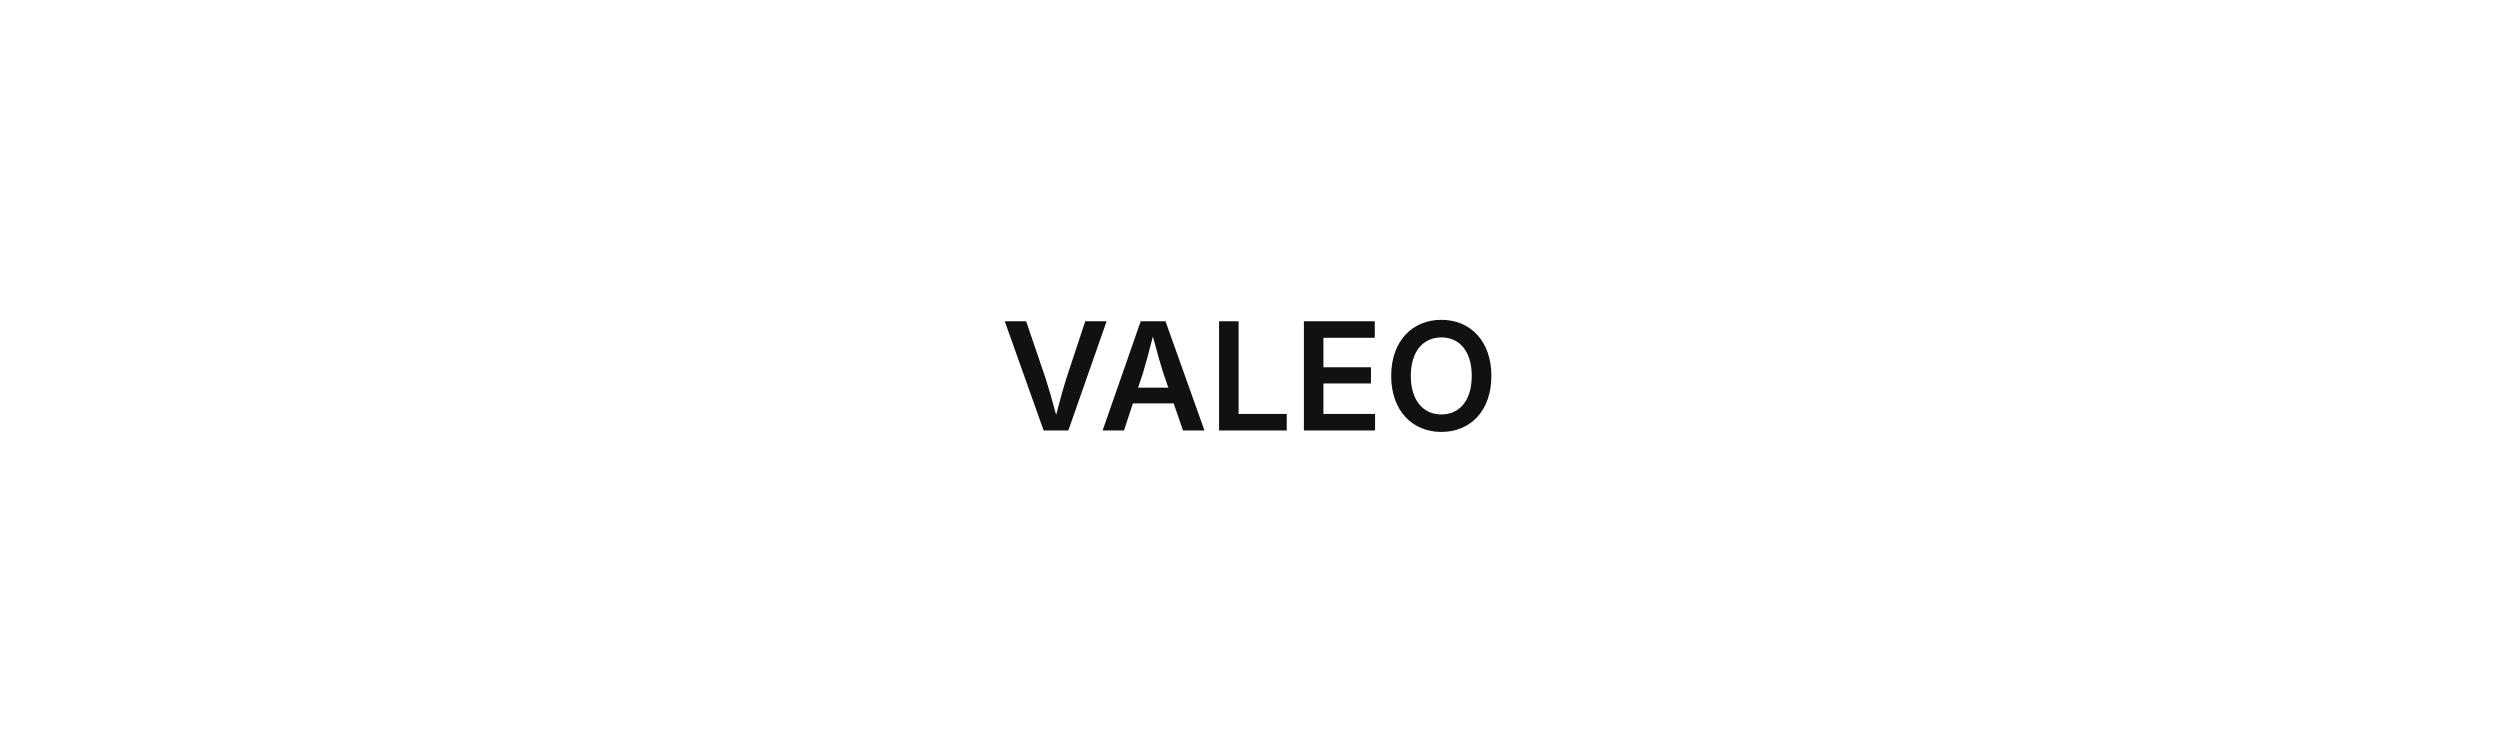
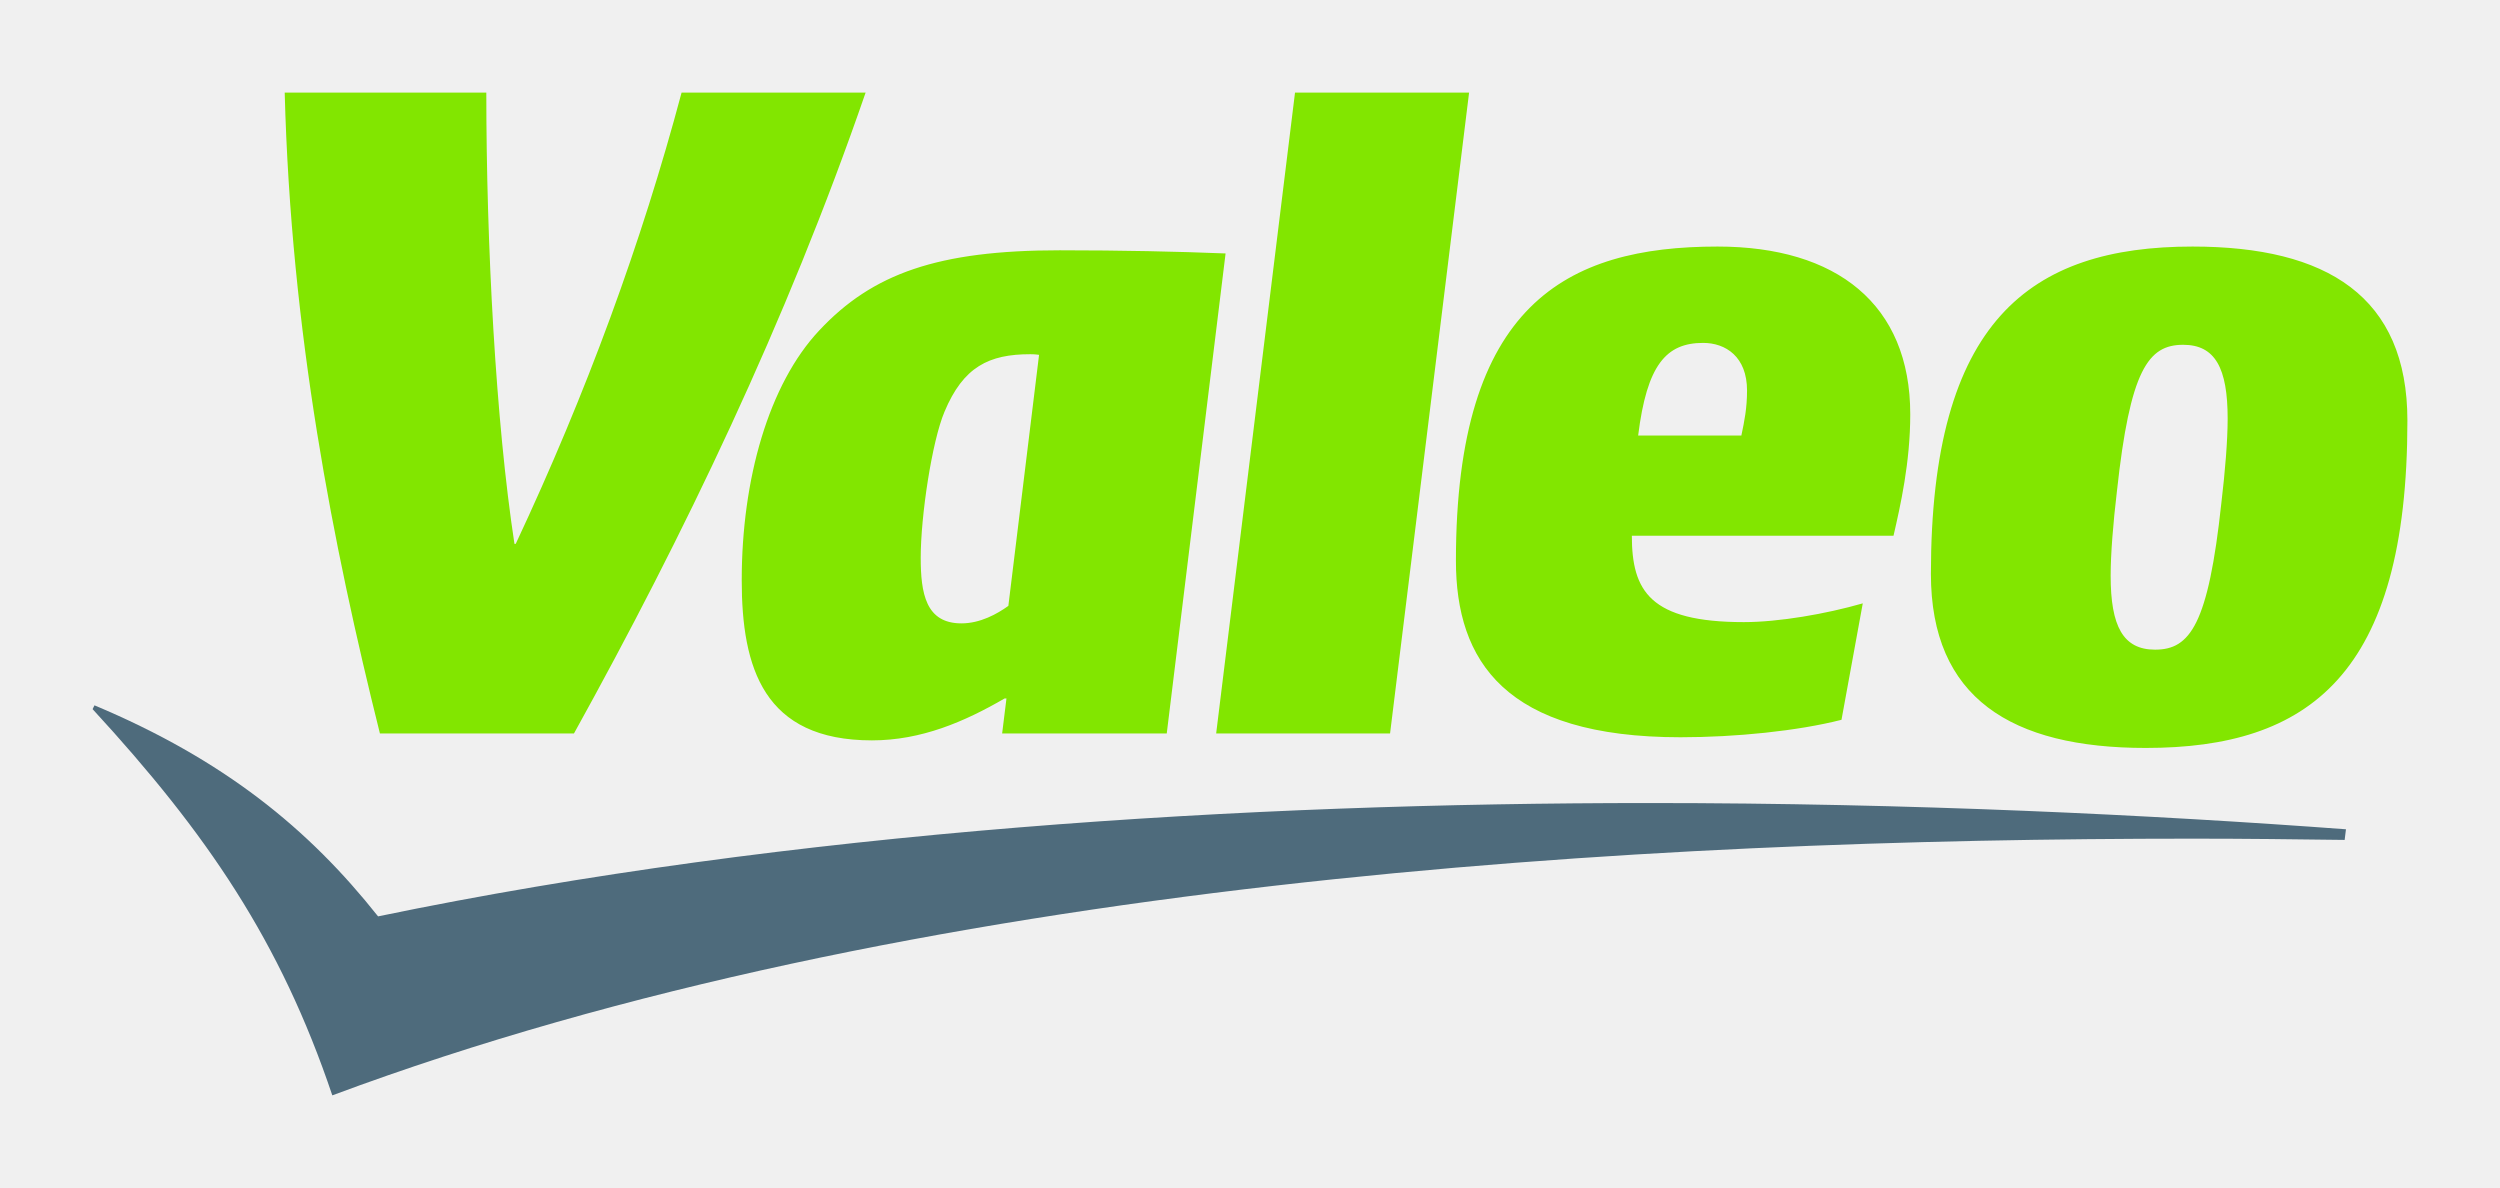
- <svg xmlns="http://www.w3.org/2000/svg" width="400" height="120" viewBox="0 0 400 120">
-   <rect width="400" height="120" fill="#ffffff" />
-   <text x="200" y="60" font-family="Inter, Arial, sans-serif" font-size="24" font-weight="600" text-anchor="middle" dominant-baseline="middle" fill="#111111">VALEO</text>
+ <svg xmlns="http://www.w3.org/2000/svg" version="1.1" width="956.693" height="454.606" id="svg2">
+   <defs id="defs4">
+     <linearGradient x1="0" y1="0" x2="1" y2="0" id="linearGradient22172" gradientUnits="userSpaceOnUse" gradientTransform="matrix(0,1.440765,2.060272,0,453.6601,712.5969)" spreadMethod="pad">
+       <stop id="stop22174" style="stop-color:#0066b3;stop-opacity:1" offset="0" />
+       <stop id="stop22176" style="stop-color:#005a9f;stop-opacity:1" offset="1" />
+     </linearGradient>
+     <linearGradient x1="0" y1="0" x2="1" y2="0" id="linearGradient21392" gradientUnits="userSpaceOnUse" gradientTransform="matrix(0,1.440765,2.060211,0,454.1859,712.5969)" spreadMethod="pad">
+       <stop id="stop21394" style="stop-color:#0066b3;stop-opacity:1" offset="0" />
+       <stop id="stop21396" style="stop-color:#00427b;stop-opacity:1" offset="1" />
+     </linearGradient>
+     <linearGradient x1="0" y1="0" x2="1" y2="0" id="linearGradient21292" gradientUnits="userSpaceOnUse" gradientTransform="matrix(0,1.440765,2.060211,0,454.2532,712.5969)" spreadMethod="pad">
+       <stop id="stop21294" style="stop-color:#0066b3;stop-opacity:1" offset="0" />
+       <stop id="stop21296" style="stop-color:#003f76;stop-opacity:1" offset="1" />
+     </linearGradient>
+     <linearGradient x1="0.006" y1="0" x2="1" y2="0" id="linearGradient17692" gradientUnits="userSpaceOnUse" gradientTransform="matrix(-6.032318,2.195587,10.15593,27.90323,400.7805,705.1232)" spreadMethod="pad">
+       <stop id="stop17694" style="stop-color:#de1a22;stop-opacity:1" offset="0" />
+       <stop id="stop17696" style="stop-color:#ed1c24;stop-opacity:1" offset="1" />
+     </linearGradient>
+     <linearGradient x1="0.006" y1="0" x2="1" y2="0" id="linearGradient10076" gradientUnits="userSpaceOnUse" gradientTransform="matrix(9.670364,2.232575,6.982986,-30.24666,376.1053,735.106)" spreadMethod="pad">
+       <stop id="stop10078" style="stop-color:#feede5;stop-opacity:1" offset="0" />
+       <stop id="stop10080" style="stop-color:#ed1c24;stop-opacity:1" offset="1" />
+     </linearGradient>
+   </defs>
+   <g transform="translate(-432.8293,-31.30579)" id="layer1">
+     <g transform="matrix(12.87515,0,0,12.87515,-5104.483,-5805.714)" id="g70327">
+       <g transform="matrix(1.25,0,0,-1.25,499.8044,478.0034)" id="g41720">
+         <path d="m 0,0 c -4.597,0.341 -10.317,0.624 -16.568,0.624 -9.568,0 -20.371,-0.653 -30.224,-2.695 -1.652,2.086 -3.662,3.724 -6.743,5.018 l -0.045,-0.09 c 2.725,-2.961 4.466,-5.521 5.7,-9.184 13.813,5.15 31.154,6.104 44.247,6.104 1.253,0 2.447,-0.015 3.602,-0.03 L 0,0" id="path41722" style="fill:#4e6b7c;fill-opacity:1;fill-rule:nonzero;stroke:none" />
+       </g>
+       <g transform="matrix(1.25,0,0,-1.25,481.8344,466.301)" id="g41724">
+         <path d="m 0,0 c 0.075,0.356 0.135,0.654 0.135,1.071 0,0.803 -0.507,1.132 -1.044,1.132 C -1.788,2.203 -2.246,1.681 -2.454,0 L 0,0 z m -17.429,-4.05 c -0.268,-0.193 -0.67,-0.416 -1.116,-0.416 -0.849,0 -0.968,0.715 -0.968,1.563 0,0.997 0.269,2.768 0.565,3.468 0.448,1.072 1.058,1.369 2.04,1.369 0.029,0 0.105,0 0.209,-0.015 l -0.73,-5.969 z m 28.842,2.443 c -0.311,-2.888 -0.744,-3.484 -1.574,-3.484 -0.761,0 -1.058,0.552 -1.058,1.757 0,0.52 0.059,1.249 0.149,2.008 0.313,2.889 0.745,3.484 1.575,3.484 0.761,0 1.058,-0.551 1.058,-1.756 0,-0.521 -0.06,-1.25 -0.15,-2.009 z m -19.766,-5.477 -4.135,0 1.875,15.239 4.139,0 -1.879,-15.239 z m 8.413,2.648 c 0.83,0 1.948,0.193 2.827,0.446 L 2.381,-6.759 c -1.044,-0.266 -2.514,-0.415 -3.826,-0.415 -4.18,0 -5.342,1.817 -5.342,4.197 0,6.088 2.619,7.471 6.221,7.471 2.828,0 4.582,-1.368 4.582,-3.989 0,-1.144 -0.234,-2.173 -0.398,-2.887 l -6.222,0 c 0,-1.311 0.428,-2.054 2.664,-2.054 z m -16.269,8.841 c -2.887,0 -4.449,-0.55 -5.715,-1.904 -1.205,-1.282 -1.845,-3.544 -1.845,-5.94 0,-2.084 0.52,-3.809 3.096,-3.809 1.174,0 2.203,0.444 3.155,0.997 l 0.044,0 -0.103,-0.833 3.914,0 1.399,11.414 c -1.146,0.046 -2.471,0.075 -3.945,0.075 z M 15.837,0.356 c 0,2.948 -1.909,4.138 -5.109,4.138 -3.866,0 -6.221,-1.772 -6.221,-7.784 0,-2.946 1.908,-4.138 5.109,-4.138 3.866,0 6.221,1.727 6.221,7.784 z M -25.199,8.155 C -26.15,4.584 -27.461,1.011 -29.143,-2.576 l -0.03,0 c -0.445,2.917 -0.669,7.115 -0.669,10.731 l -4.794,0 c 0.15,-5.713 1.147,-10.76 2.264,-15.239 l 4.614,0 c 2.604,4.702 5.045,9.762 6.935,15.239 l -4.376,0" id="path41726" style="fill:#82e600;fill-opacity:1;fill-rule:nonzero;stroke:none" />
+       </g>
+     </g>
+   </g>
</svg>
